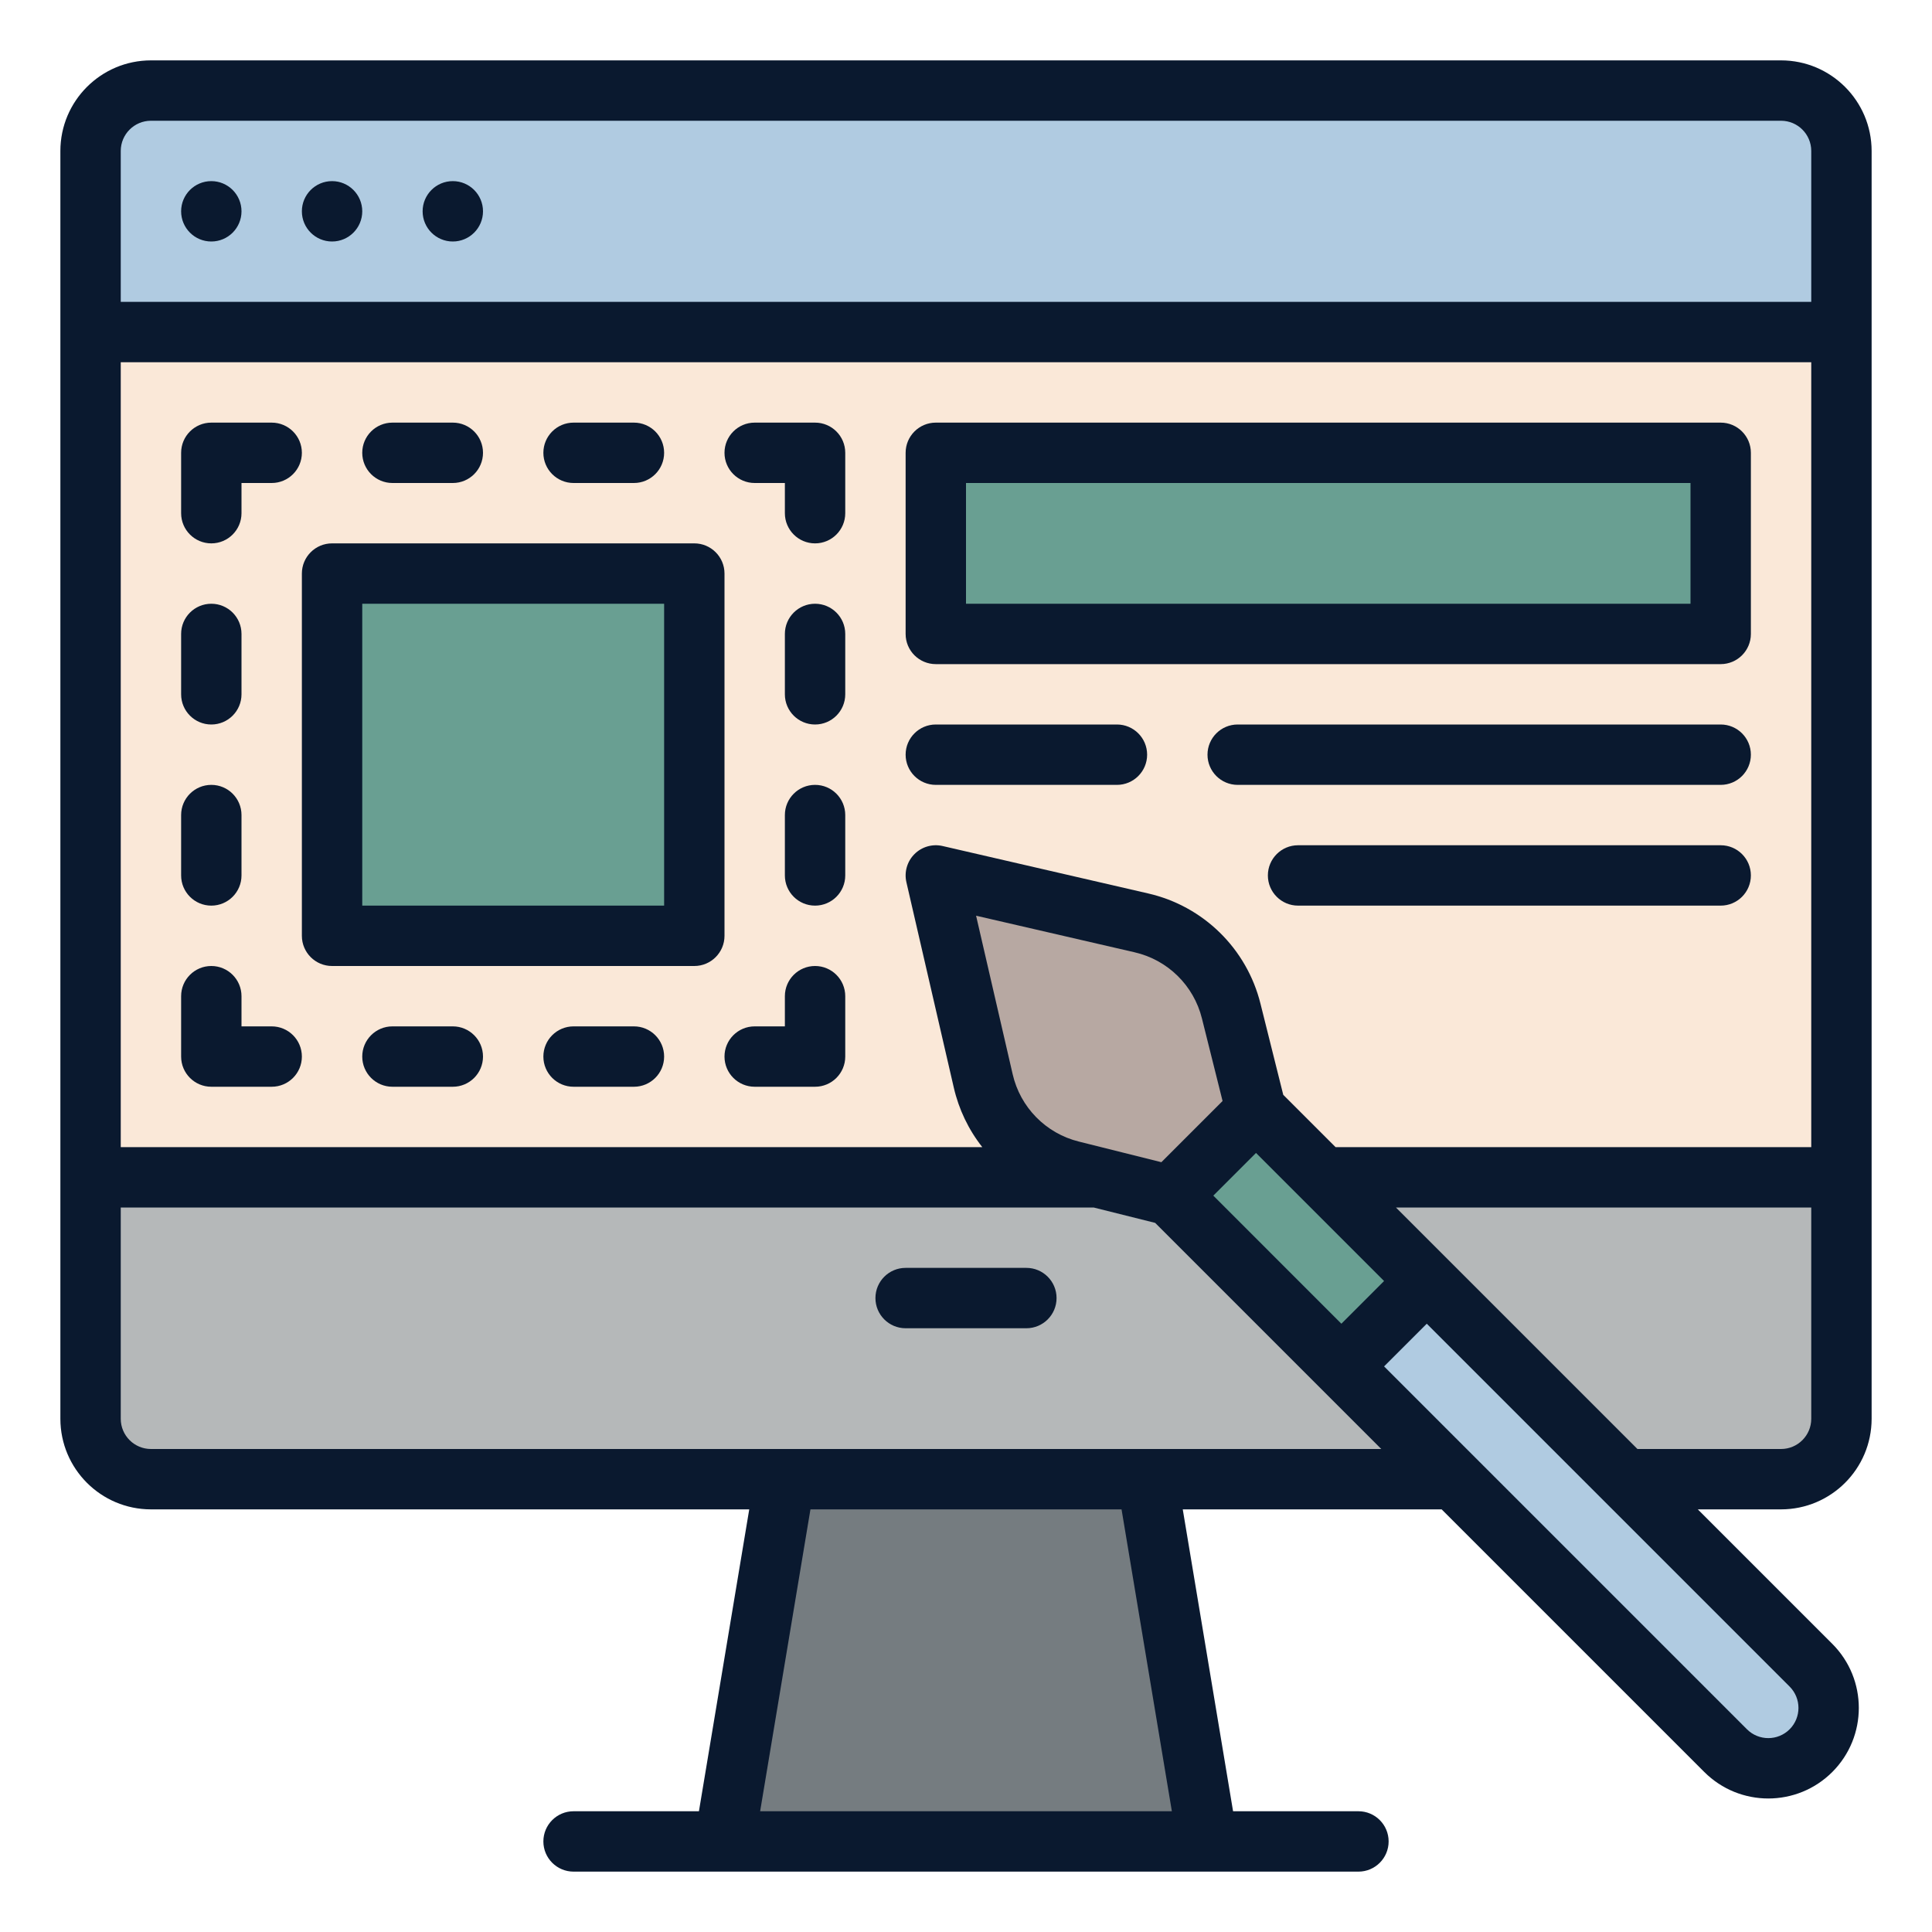
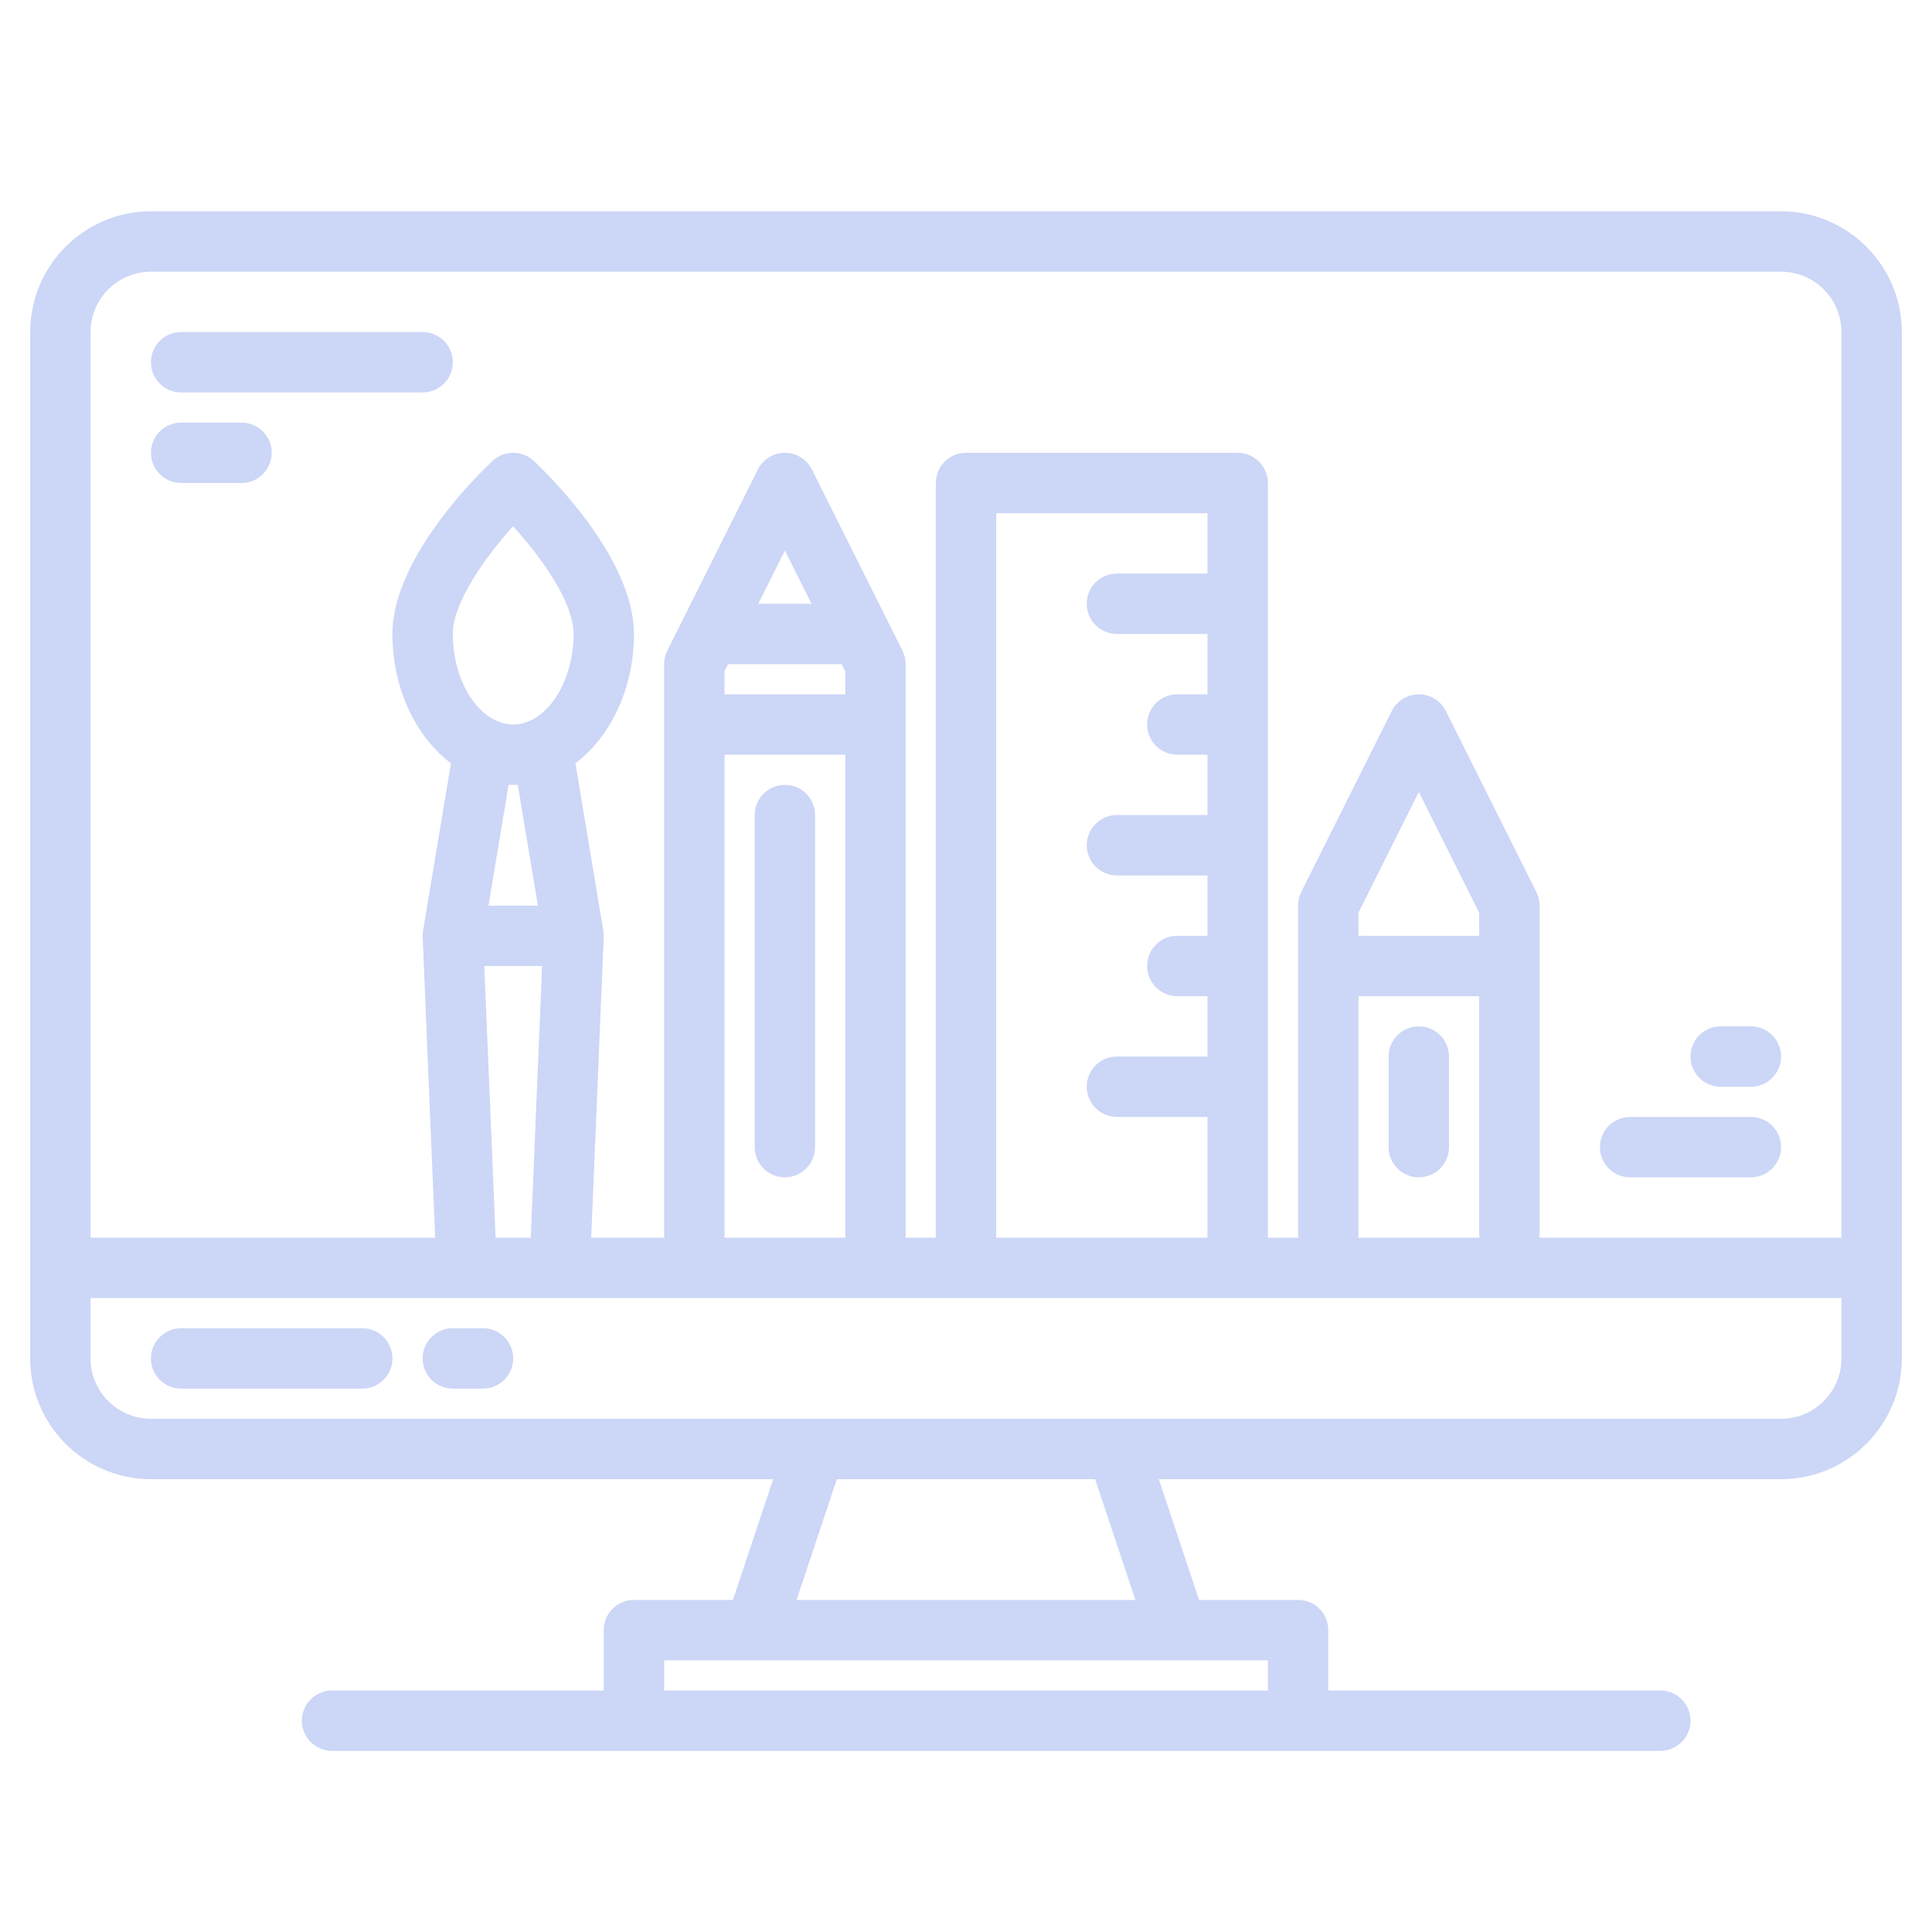
<svg xmlns="http://www.w3.org/2000/svg" version="1.1" width="512" height="512" x="0" y="0" viewBox="0 0 512 512" style="enable-background:new 0 0 512 512" xml:space="preserve" class="">
  <g>
-     <path d="m320 488h-128l16-96v-32h96v32z" fill="#757c80" data-original="#757c80" style="" />
-     <rect fill="#b5b8b9" height="368" rx="16" width="464" x="24" y="24" data-original="#b5b8b9" style="" class="" />
-     <path d="m40 24h432a16 16 0 0 1 16 16v48a0 0 0 0 1 0 0h-464a0 0 0 0 1 0 0v-48a16 16 0 0 1 16-16z" fill="#b0cbe1" data-original="#2b70a8" style="" class="" />
-     <path d="m24 88h464v224h-464z" fill="#fae8d8" data-original="#fae8d8" style="" class="" />
-     <path d="m88 152h96v96h-96z" fill="#699f92" data-original="#fcb442" style="" class="" />
-     <path d="m391.964 290.192h32a0 0 0 0 1 0 0v187.549a16 16 0 0 1 -16 16 16 16 0 0 1 -16-16v-187.549a0 0 0 0 1 0 0z" fill="#b0cbe1" transform="matrix(.707 -.707 .707 .707 -157.672 403.278)" data-original="#2b70a8" style="" class="" />
-     <path d="m317.396 270.167h32v94.461h-32z" fill="#699f92" transform="matrix(.707 -.707 .707 .707 -126.784 328.71)" data-original="#fcb442" style="" class="" />
-     <path d="m248 120h208v48h-208z" fill="#699f92" data-original="#fcb442" style="" class="" />
-     <path d="m248 232 12.564 54.443a32 32 0 0 0 23.419 23.849l26.242 6.561 22.628-22.628-6.561-26.242a32 32 0 0 0 -23.849-23.419z" fill="#b7a8a2" data-original="#976048" style="" class="" />
-     <path d="m496 376v-336a24.028 24.028 0 0 0 -24-24h-432a24.028 24.028 0 0 0 -24 24v336a24.028 24.028 0 0 0 24 24h158.556l-13.333 80h-33.223a8 8 0 0 0 0 16h208a8 8 0 0 0 0-16h-33.223l-13.333-80h68.613l69.589 69.589a24 24 0 0 0 33.941 0 24.028 24.028 0 0 0 0-33.941l-35.648-35.648h22.061a24.028 24.028 0 0 0 24-24zm-174.459-59.144 11.313-11.314 33.94 33.94-11.314 11.318zm-13.765-8.862-21.852-5.463a23.893 23.893 0 0 1 -17.565-17.886l-9.686-41.972 41.972 9.686a23.893 23.893 0 0 1 17.886 17.565l5.463 21.852zm32.3-17.855-6.024-24.1a39.825 39.825 0 0 0 -29.812-29.274l-54.44-12.56a8 8 0 0 0 -9.594 9.594l12.564 54.443a40 40 0 0 0 7.545 15.758h-228.315v-208h448v208h-126.061zm-300.076-258.139h432a8.009 8.009 0 0 1 8 8v40h-448v-40a8.009 8.009 0 0 1 8-8zm270.556 448h-109.112l13.333-80h82.446zm-270.556-96a8.009 8.009 0 0 1 -8-8v-56h257.828l16.306 4.076 59.923 59.924zm434.273 74.275a8 8 0 0 1 -11.314 0l-96.165-96.165 11.314-11.31 96.165 96.165a8.01 8.01 0 0 1 0 11.31zm-104.334-138.275h110.061v56a8.009 8.009 0 0 1 -8 8h-38.061z" fill="#0a192f" data-original="#000000" style="" class="" />
-     <path d="m272 336h-32a8 8 0 0 0 0 16h32a8 8 0 0 0 0-16z" fill="#0a192f" data-original="#000000" style="" class="" />
-     <circle cx="56" cy="56" r="8" fill="#0a192f" data-original="#000000" style="" class="" />
-     <circle cx="88" cy="56" r="8" fill="#0a192f" data-original="#000000" style="" class="" />
-     <circle cx="120" cy="56" r="8" fill="#0a192f" data-original="#000000" style="" class="" />
-     <path d="m104 128h16a8 8 0 0 0 0-16h-16a8 8 0 0 0 0 16z" fill="#0a192f" data-original="#000000" style="" class="" />
-     <path d="m152 128h16a8 8 0 0 0 0-16h-16a8 8 0 0 0 0 16z" fill="#0a192f" data-original="#000000" style="" class="" />
-     <path d="m72 272h-8v-8a8 8 0 0 0 -16 0v16a8 8 0 0 0 8 8h16a8 8 0 0 0 0-16z" fill="#0a192f" data-original="#000000" style="" class="" />
-     <path d="m120 272h-16a8 8 0 0 0 0 16h16a8 8 0 0 0 0-16z" fill="#0a192f" data-original="#000000" style="" class="" />
-     <path d="m168 272h-16a8 8 0 0 0 0 16h16a8 8 0 0 0 0-16z" fill="#0a192f" data-original="#000000" style="" class="" />
-     <path d="m216 112h-16a8 8 0 0 0 0 16h8v8a8 8 0 0 0 16 0v-16a8 8 0 0 0 -8-8z" fill="#0a192f" data-original="#000000" style="" class="" />
-     <path d="m216 160a8 8 0 0 0 -8 8v16a8 8 0 0 0 16 0v-16a8 8 0 0 0 -8-8z" fill="#0a192f" data-original="#000000" style="" class="" />
-     <path d="m216 208a8 8 0 0 0 -8 8v16a8 8 0 0 0 16 0v-16a8 8 0 0 0 -8-8z" fill="#0a192f" data-original="#000000" style="" class="" />
-     <path d="m216 256a8 8 0 0 0 -8 8v8h-8a8 8 0 0 0 0 16h16a8 8 0 0 0 8-8v-16a8 8 0 0 0 -8-8z" fill="#0a192f" data-original="#000000" style="" class="" />
-     <path d="m56 144a8 8 0 0 0 8-8v-8h8a8 8 0 0 0 0-16h-16a8 8 0 0 0 -8 8v16a8 8 0 0 0 8 8z" fill="#0a192f" data-original="#000000" style="" class="" />
-     <path d="m56 192a8 8 0 0 0 8-8v-16a8 8 0 0 0 -16 0v16a8 8 0 0 0 8 8z" fill="#0a192f" data-original="#000000" style="" class="" />
-     <path d="m56 240a8 8 0 0 0 8-8v-16a8 8 0 0 0 -16 0v16a8 8 0 0 0 8 8z" fill="#0a192f" data-original="#000000" style="" class="" />
-     <path d="m296 192h-48a8 8 0 0 0 0 16h48a8 8 0 0 0 0-16z" fill="#0a192f" data-original="#000000" style="" class="" />
-     <path d="m456 192h-128a8 8 0 0 0 0 16h128a8 8 0 0 0 0-16z" fill="#0a192f" data-original="#000000" style="" class="" />
-     <path d="m456 224h-112a8 8 0 0 0 0 16h112a8 8 0 0 0 0-16z" fill="#0a192f" data-original="#000000" style="" class="" />
-     <path d="m456 112h-208a8 8 0 0 0 -8 8v48a8 8 0 0 0 8 8h208a8 8 0 0 0 8-8v-48a8 8 0 0 0 -8-8zm-8 48h-192v-32h192z" fill="#0a192f" data-original="#000000" style="" class="" />
-     <path d="m192 152a8 8 0 0 0 -8-8h-96a8 8 0 0 0 -8 8v96a8 8 0 0 0 8 8h96a8 8 0 0 0 8-8zm-16 88h-80v-80h80z" fill="#0a192f" data-original="#000000" style="" class="" />
+     <g>
+       <path d="M472,56H40A32.042,32.042,0,0,0,8,88V360a32.042,32.042,0,0,0,32,32H204.9l-10.67,32H168a8,8,0,0,0-8,8v16H88a8,8,0,0,0,0,16H440a8,8,0,0,0,0-16H352V432a8,8,0,0,0-8-8H317.77L307.1,392H472a32.042,32.042,0,0,0,32-32V88A32.042,32.042,0,0,0,472,56ZM336,440v8H176v-8ZM211.1,424l10.67-32h68.46l10.67,32ZM488,360a16.021,16.021,0,0,1-16,16H40a16.021,16.021,0,0,1-16-16V344H488ZM143.66,256l-3,72h-9.32l-3-72Zm-14.22-16,5.34-32h2.44l5.34,32ZM136,192c-8.67,0-16-10.99-16-24,0-8.21,8.38-20.14,15.98-28.55C142.83,147.05,152,159.2,152,168,152,181.01,144.67,192,136,192Zm87.06-16,.94,1.89V184H192v-6.11l.94-1.89Zm-22.12-16L208,145.89,215.06,160ZM224,200V327a8.258,8.258,0,0,0,.07,1H191.93a8.258,8.258,0,0,0,.07-1V200Zm72-32h24v16h-8a8,8,0,0,0,0,16h8v16H296a8,8,0,0,0,0,16h24v16h-8a8,8,0,0,0,0,16h8v16H296a8,8,0,0,0,0,16h24v32H264V136h56v16H296a8,8,0,0,0,0,16Zm96,96v63a8.258,8.258,0,0,0,.07,1H359.93a8.258,8.258,0,0,0,.07-1V264Zm-32-16v-6.11l16-32,16,32V248Zm128,80H407.93a8.258,8.258,0,0,0,.07-1V240a8.081,8.081,0,0,0-.84-3.58l-24-48a8.009,8.009,0,0,0-14.32,0l-24,48A8.081,8.081,0,0,0,344,240v87a8.258,8.258,0,0,0,.07,1H336V128a8,8,0,0,0-8-8H256a8,8,0,0,0-8,8V328h-8.07a8.258,8.258,0,0,0,.07-1V176a8.081,8.081,0,0,0-.84-3.58l-24-48a8.009,8.009,0,0,0-14.32,0l-24,48A8.081,8.081,0,0,0,176,176V327a8.258,8.258,0,0,0,.07,1h-19.4l3.32-79.67c.01-.18,0-.36,0-.55v-.24a8.013,8.013,0,0,0-.1-.84v-.02l-7.4-44.41C161.78,195.26,168,182.52,168,168c0-20.56-23.83-43.33-26.55-45.86a8.017,8.017,0,0,0-10.9,0C127.83,124.67,104,147.44,104,168c0,14.52,6.22,27.26,15.51,34.27l-7.4,44.41v.02a8.013,8.013,0,0,0-.1.84v.24c0,.19-.01.37,0,.55L115.33,328H24V88A16.021,16.021,0,0,1,40,72H472a16.021,16.021,0,0,1,16,16Z" fill="#ccd6f6" data-original="#000000" style="" class="" />
+       <path d="M96,352H48a8,8,0,0,0,0,16H96a8,8,0,0,0,0-16Z" fill="#ccd6f6" data-original="#000000" style="" class="" />
+       <path d="M128,352h-8a8,8,0,0,0,0,16h8a8,8,0,0,0,0-16Z" fill="#ccd6f6" data-original="#000000" style="" class="" />
+       <path d="M208,208a8,8,0,0,0-8,8v88a8,8,0,0,0,16,0V216A8,8,0,0,0,208,208Z" fill="#ccd6f6" data-original="#000000" style="" class="" />
+       <path d="M376,272a8,8,0,0,0-8,8v24a8,8,0,0,0,16,0V280A8,8,0,0,0,376,272Z" fill="#ccd6f6" data-original="#000000" style="" class="" />
+       <path d="M48,104h64a8,8,0,0,0,0-16H48a8,8,0,0,0,0,16Z" fill="#ccd6f6" data-original="#000000" style="" class="" />
+       <path d="M48,128H64a8,8,0,0,0,0-16H48a8,8,0,0,0,0,16Z" fill="#ccd6f6" data-original="#000000" style="" class="" />
+       <path d="M432,312h32a8,8,0,0,0,0-16H432a8,8,0,0,0,0,16Z" fill="#ccd6f6" data-original="#000000" style="" class="" />
+       <path d="M456,288h8a8,8,0,0,0,0-16h-8a8,8,0,0,0,0,16Z" fill="#ccd6f6" data-original="#000000" style="" class="" />
+     </g>
  </g>
</svg>
